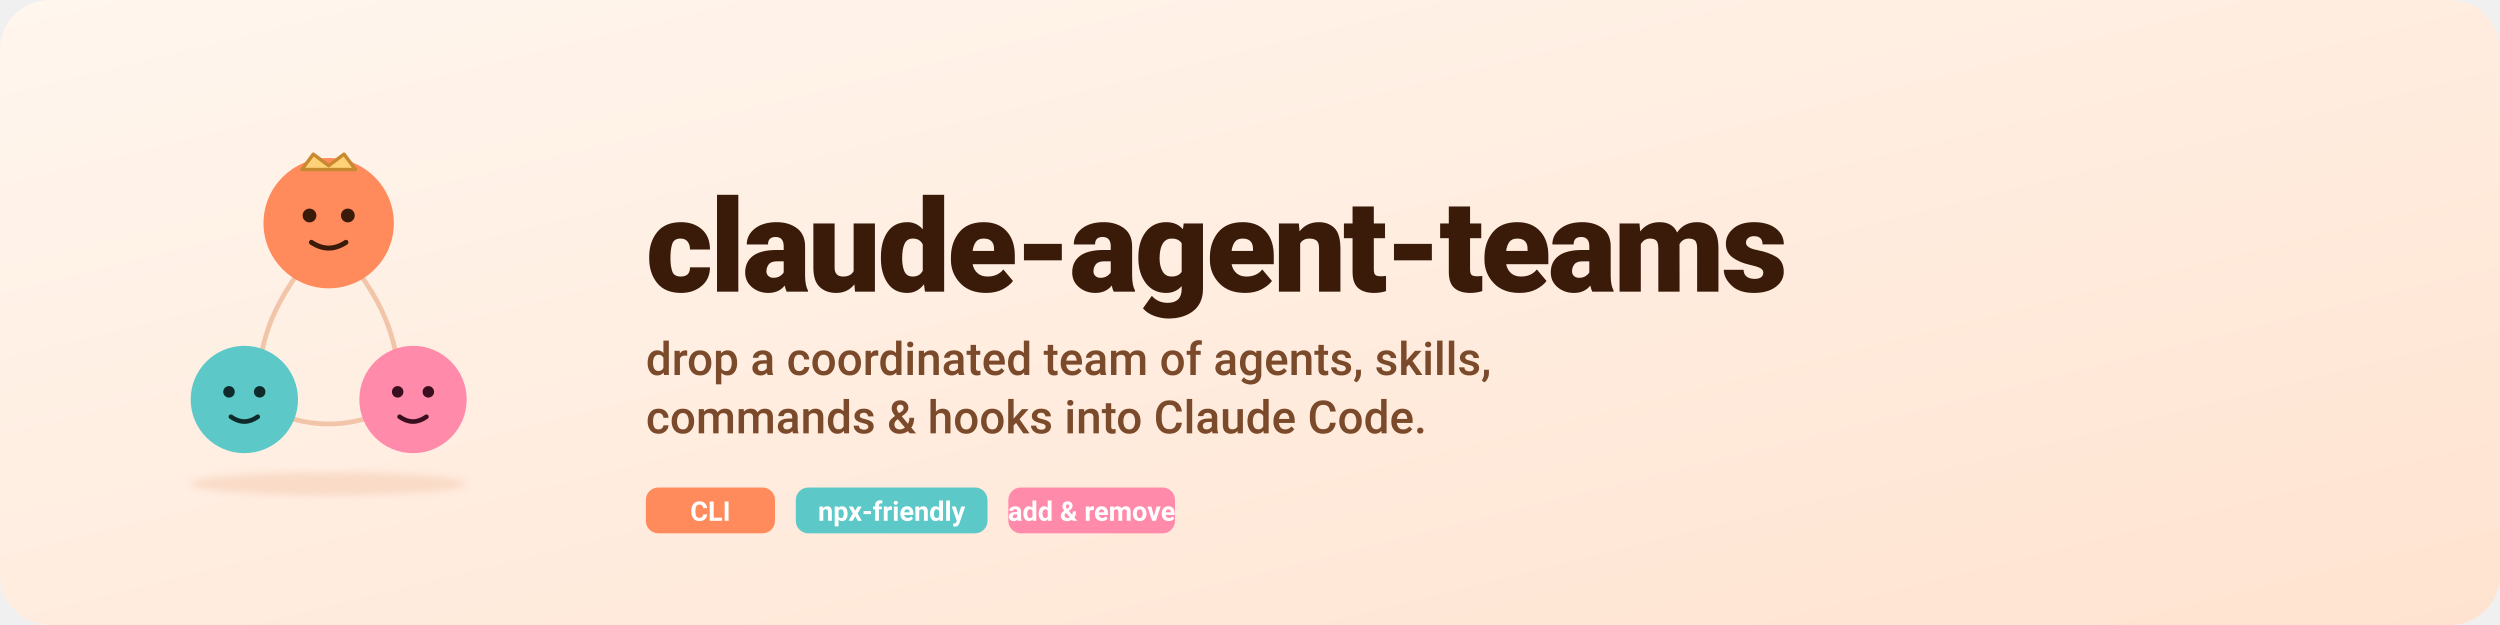
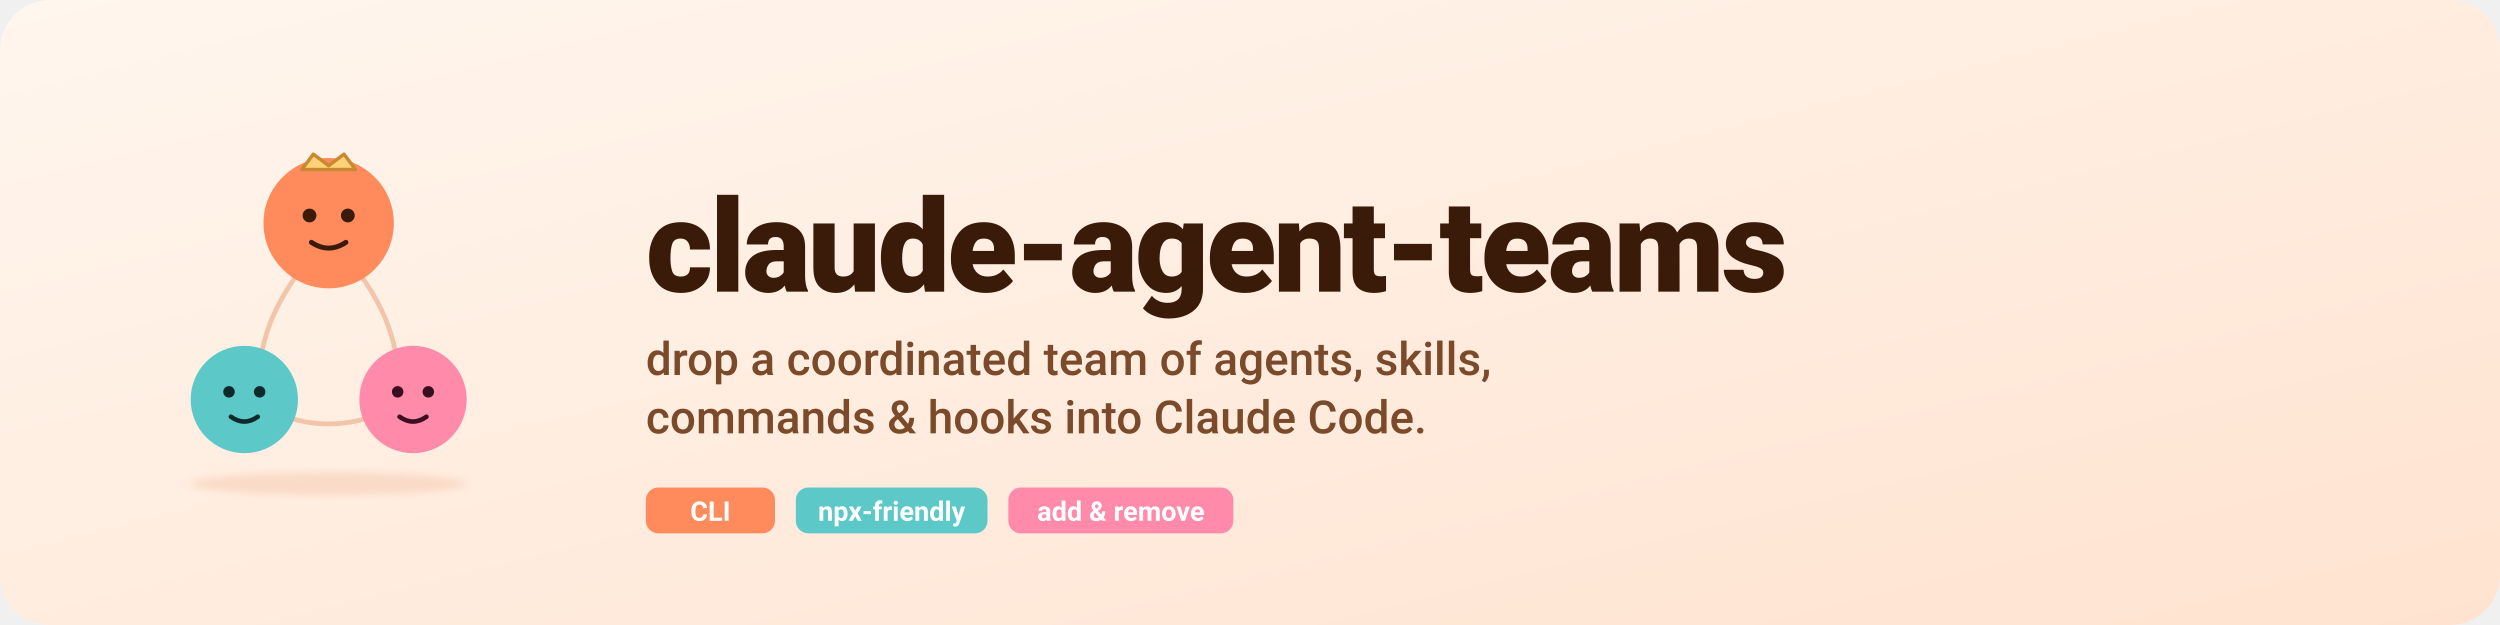
<svg xmlns="http://www.w3.org/2000/svg" viewBox="0 0 1200 300" width="1200" height="300" role="img" aria-label="claude-agent-teams">
  <defs>
    <linearGradient id="bgB" x1="0" y1="0" x2="1" y2="1">
      <stop offset="0%" stop-color="#FFF6EE" />
      <stop offset="100%" stop-color="#FFE3D0" />
    </linearGradient>
    <filter id="softB" x="-20%" y="-20%" width="140%" height="140%">
      <feGaussianBlur stdDeviation="2" />
    </filter>
  </defs>
  <rect x="0" y="0" width="1200" height="300" rx="24" fill="url(#bgB)" />
  <g transform="translate(40, 28)">
    <g transform="scale(0.92)">
      <g stroke="#E8A37A" stroke-width="2.5" stroke-linecap="round" fill="none" opacity="0.55">
        <path d="M128 92 C 95 130, 95 145, 90 168" />
        <path d="M128 92 C 161 130, 161 145, 166 168" />
        <path d="M90 178 C 110 195, 146 195, 166 178" />
      </g>
      <circle cx="128" cy="86" r="34" fill="#FF8A5C" />
      <circle cx="118" cy="82" r="3.6" fill="#3A1B0A" />
      <circle cx="138" cy="82" r="3.6" fill="#3A1B0A" />
      <path d="M119 96 Q 128 102 137 96" stroke="#3A1B0A" stroke-width="2.6" stroke-linecap="round" fill="none" />
      <path d="M114 58 L120 50 L128 56 L136 50 L142 58 Z" fill="#FFD27A" stroke="#C9892F" stroke-width="1.8" stroke-linejoin="round" />
      <circle cx="84" cy="178" r="28" fill="#5CC8C8" />
      <circle cx="76" cy="174" r="3" fill="#0E2A2A" />
      <circle cx="92" cy="174" r="3" fill="#0E2A2A" />
      <path d="M77 187 Q 84 192 91 187" stroke="#0E2A2A" stroke-width="2.4" stroke-linecap="round" fill="none" />
      <circle cx="172" cy="178" r="28" fill="#FF8AAA" />
      <circle cx="164" cy="174" r="3" fill="#3A0E1F" />
      <circle cx="180" cy="174" r="3" fill="#3A0E1F" />
      <path d="M165 187 Q 172 192 179 187" stroke="#3A0E1F" stroke-width="2.4" stroke-linecap="round" fill="none" />
      <ellipse cx="128" cy="222" rx="72" ry="6" fill="#E8A37A" opacity="0.25" filter="url(#softB)" />
    </g>
  </g>
  <g transform="translate(310, 0)" font-family="ui-sans-serif, system-ui, -apple-system, 'Segoe UI', Roboto, sans-serif">
    <text x="0" y="140" font-size="62" font-weight="800" fill="#3A1B0A" letter-spacing="-1.5">claude-agent-teams</text>
    <text x="0" y="180" font-size="22" font-weight="500" fill="#7A4A2A">drop a coordinated team of agents, skills,</text>
    <text x="0" y="208" font-size="22" font-weight="500" fill="#7A4A2A">commands &amp; hooks into Claude Code.</text>
    <g transform="translate(0, 234)">
      <rect x="0" y="0" rx="6" ry="6" width="62" height="22" fill="#FF8A5C" />
      <text x="31" y="16" text-anchor="middle" font-size="13" font-weight="700" fill="#FFFFFF">CLI</text>
      <rect x="72" y="0" rx="6" ry="6" width="92" height="22" fill="#5CC8C8" />
      <text x="118" y="16" text-anchor="middle" font-size="13" font-weight="700" fill="#FFFFFF">npx-friendly</text>
-       <rect x="174" y="0" rx="6" ry="6" width="80" height="22" fill="#FF8AAA" />
-       <text x="214" y="16" text-anchor="middle" font-size="13" font-weight="700" fill="#FFFFFF">add &amp; remove</text>
+       <rect x="174" y="0" rx="6" ry="6" width="108" height="22" fill="#FF8AAA" />
+       <text x="228" y="16" text-anchor="middle" font-size="13" font-weight="700" fill="#FFFFFF">add &amp; remove</text>
    </g>
  </g>
</svg>
